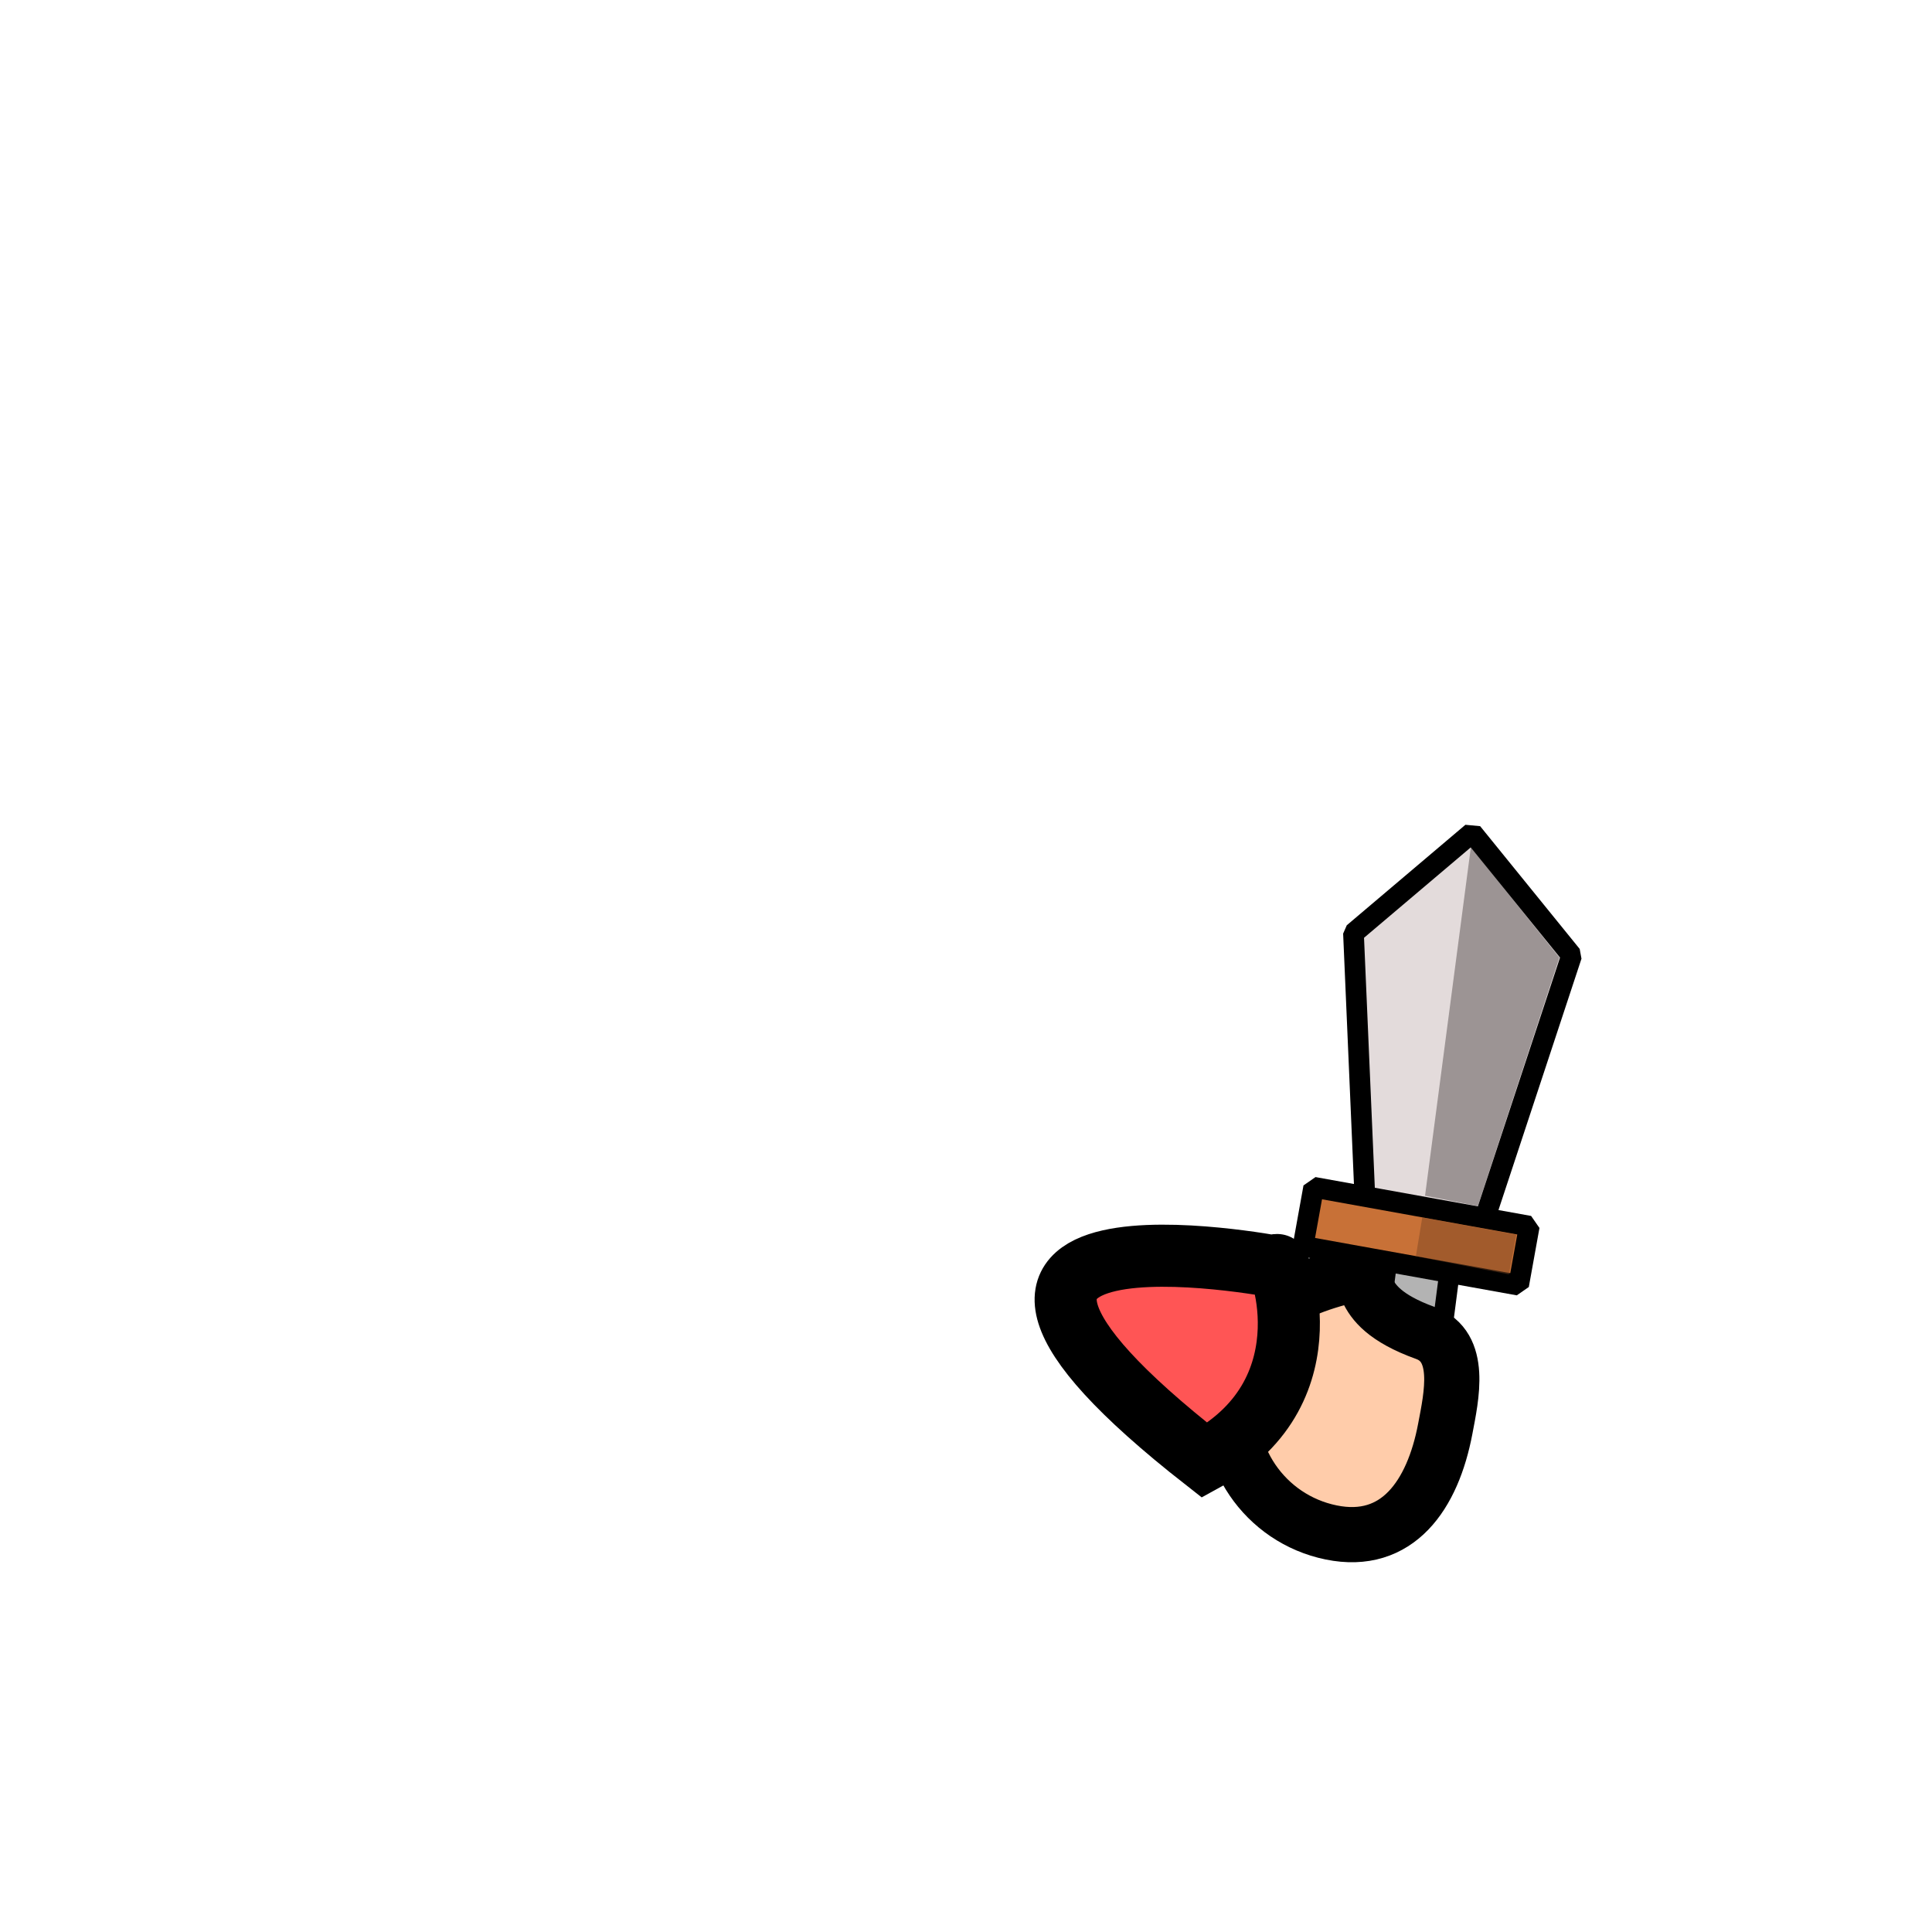
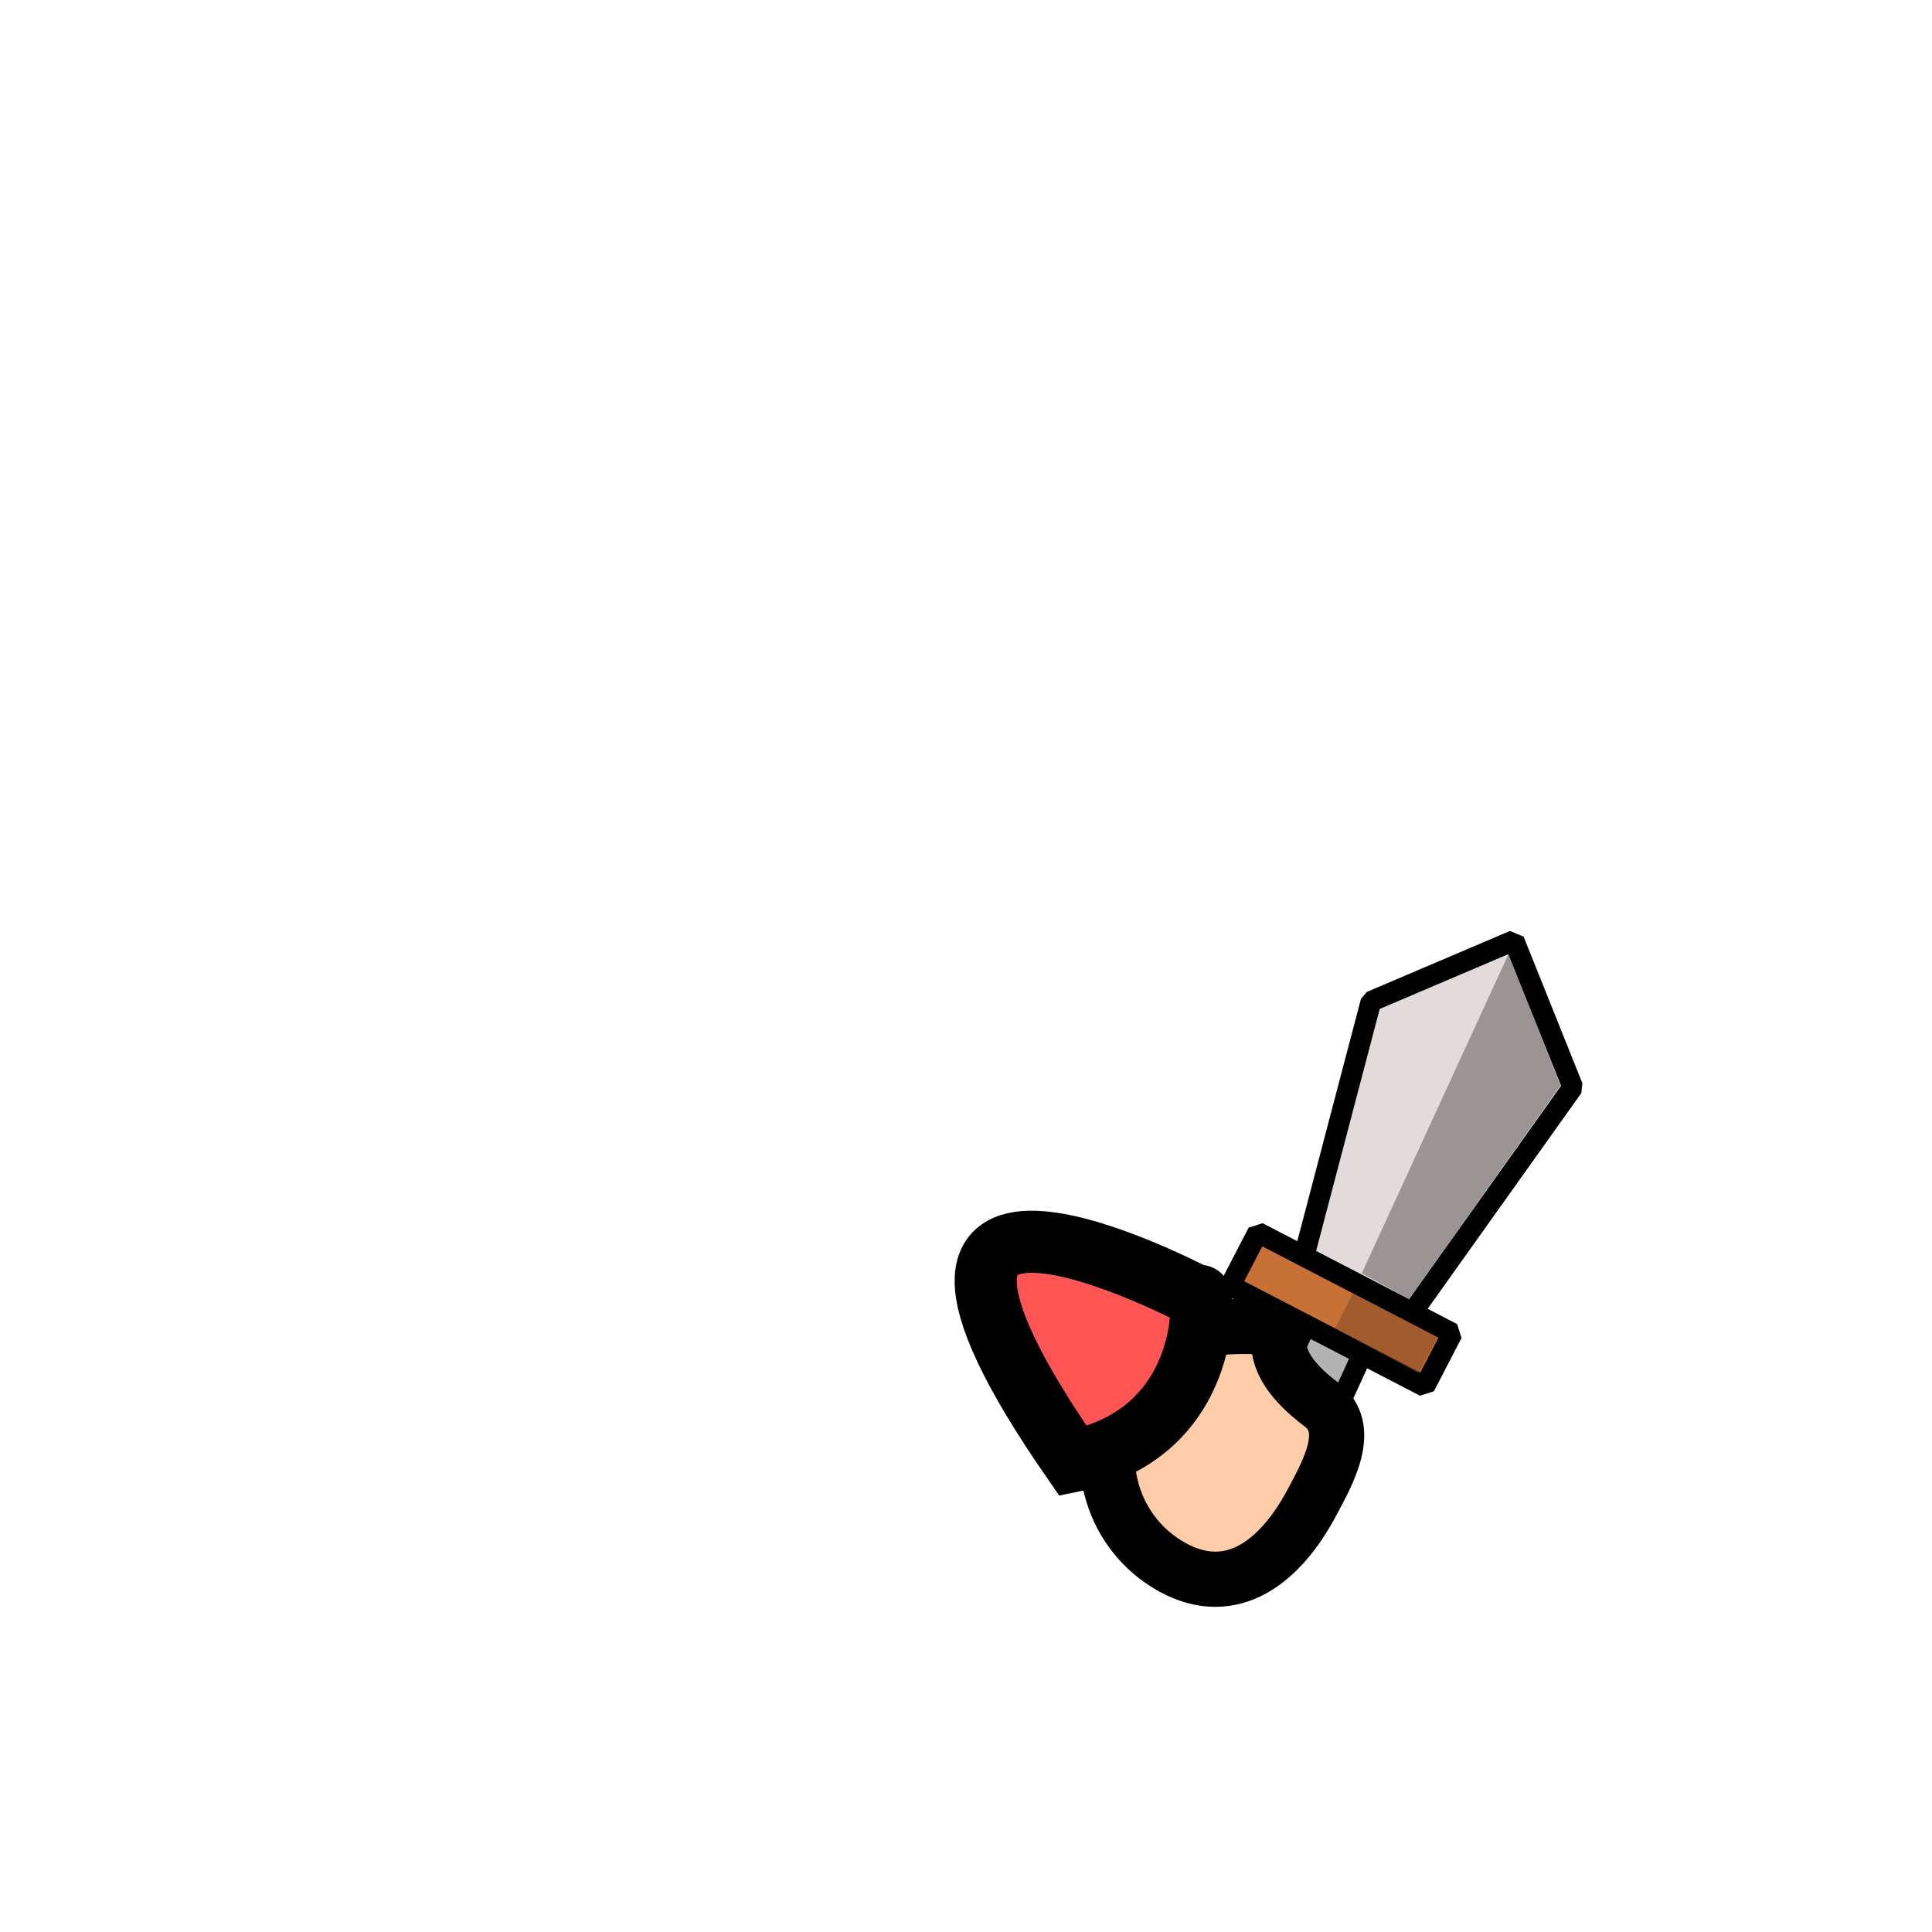
<svg xmlns="http://www.w3.org/2000/svg" xmlns:ns1="http://www.openswatchbook.org/uri/2009/osb" width="140mm" height="140mm" viewBox="0 0 140 140" version="1.1" id="svg8">
  <defs id="defs2">
    <linearGradient id="linearGradient894" ns1:paint="solid">
      <stop style="stop-color:#000000;stop-opacity:1;" offset="0" id="stop892" />
    </linearGradient>
  </defs>
  <g id="layer9" style="display:none">
    <path style="fill:#ffcc00;stroke:none;stroke-width:0.226px;stroke-linecap:butt;stroke-linejoin:miter;stroke-opacity:1" d="m 99.968,82.082 a 42.358,29.04 69.324 0 1 17.608,22.94 42.358,29.04 69.324 0 1 2.873,8.763 c 5.955,-1.836 25.275,-9.491 -1.172,-25.542 -7.071,-4.292 -13.539,-6.026 -19.31,-6.16 z" id="path1207" />
    <g style="display:inline" id="g948-4-2-5" transform="rotate(37.71919,144.2329,104.7309)">
      <path id="path915-0-5-9" d="m 118.648,132.44 -5.756,-6.633 11.708,-15.372 11.264,-0.098 -0.145,11.452 z" style="opacity:1;fill:#e3dbdb;fill-opacity:1;stroke:#000000;stroke-width:1.5;stroke-linecap:square;stroke-miterlimit:0;stroke-dasharray:none;stroke-dashoffset:0;stroke-opacity:1;paint-order:fill markers stroke" />
      <rect transform="matrix(0.7333718,-0.6798278,0.6192959,0.7851577,0,0)" y="171.714" x="2.438" height="4.612" width="5.484" id="rect921-8-9-5" style="opacity:1;fill:#b3b3b3;fill-opacity:1;stroke:#000000;stroke-width:1.485;stroke-linecap:square;stroke-miterlimit:0;stroke-dasharray:none;stroke-dashoffset:0;stroke-opacity:1;paint-order:fill markers stroke" />
      <rect transform="rotate(49.9854)" y="-5.788" x="165.124" height="4.347" width="15.875" id="rect918-7-0-6" style="opacity:1;fill:#c87137;fill-opacity:1;stroke:#000000;stroke-width:1.5;stroke-linecap:square;stroke-miterlimit:0;stroke-dasharray:none;stroke-dashoffset:0;stroke-opacity:1;paint-order:fill markers stroke" />
      <path id="rect918-8-4-4-6" d="m 173.309,-0.384 6.938,0.204 0.06,2.929 -6.879,-0.275 z" style="display:inline;opacity:0.484;fill:#784421;fill-opacity:1;stroke:none;stroke-width:0.927;stroke-linecap:square;stroke-miterlimit:0;stroke-dasharray:none;stroke-dashoffset:0;stroke-opacity:1;paint-order:fill markers stroke" transform="matrix(0.663292,0.7483607,-0.7826937,0.6224071,0,0)" />
      <path id="path941-2-4-0" d="m 116.417,128.377 18.71,-17.292 -0.189,10.253 -16.064,10.064 z" style="opacity:0.376;fill:#241c1c;stroke:none;stroke-width:0.265px;stroke-linecap:butt;stroke-linejoin:miter;stroke-opacity:1" />
    </g>
    <g id="g880-3-4" transform="rotate(5.48428,85.57826,73.33147)">
      <path id="path878-4-5-5-1-0" d="m 101.172,99.857 c 2.225,1.058 -1.413,1.413 1.772,6.836 1.454,2.476 -1.472,4.725 -3.347,6.269 -3.75,3.09 -8.076,4.316 -11.151,0.471 -3.075,-3.845 -2.528,-9.468 1.222,-12.557 3.75,-3.09 6.397,-3.448 11.504,-1.019 z" style="display:inline;opacity:1;fill:#ffccaa;fill-opacity:1;stroke:#000000;stroke-width:4;stroke-linecap:round;stroke-miterlimit:4;stroke-dasharray:none;stroke-dashoffset:0;stroke-opacity:1;paint-order:fill markers stroke" />
      <path id="path850-2-7-6-7-5" d="m 97.731,96.125 c 0,0 -19.785,-24.101 -12.98,7.437 10.549,2.083 13.773,-8.657 12.98,-7.437 z" style="display:inline;fill:#ff5555;stroke:#000000;stroke-width:4.5;stroke-linecap:butt;stroke-linejoin:miter;stroke-miterlimit:4;stroke-dasharray:none;stroke-opacity:1;paint-order:fill markers stroke" />
    </g>
  </g>
  <g id="layer10" style="display:none">
    <g style="display:inline" id="g1063-1">
      <g transform="translate(-9.96439,-29.91157)" id="g948-4-5" style="display:inline">
        <path style="opacity:1;fill:#e3dbdb;fill-opacity:1;stroke:#000000;stroke-width:1.5;stroke-linecap:square;stroke-miterlimit:0;stroke-dasharray:none;stroke-dashoffset:0;stroke-opacity:1;paint-order:fill markers stroke" d="m 118.648,132.44 -5.756,-6.633 11.708,-15.372 11.264,-0.098 -0.145,11.452 z" id="path915-0-59" />
        <rect style="opacity:1;fill:#b3b3b3;fill-opacity:1;stroke:#000000;stroke-width:1.485;stroke-linecap:square;stroke-miterlimit:0;stroke-dasharray:none;stroke-dashoffset:0;stroke-opacity:1;paint-order:fill markers stroke" id="rect921-8-0" width="5.484" height="4.612" x="2.438" y="171.714" transform="matrix(0.7333718,-0.6798278,0.6192959,0.7851577,0,0)" />
        <rect style="opacity:1;fill:#c87137;fill-opacity:1;stroke:#000000;stroke-width:1.5;stroke-linecap:square;stroke-miterlimit:0;stroke-dasharray:none;stroke-dashoffset:0;stroke-opacity:1;paint-order:fill markers stroke" id="rect918-7-2" width="15.875" height="4.347" x="165.124" y="-5.788" transform="rotate(49.9854)" />
        <path transform="matrix(0.663292,0.7483607,-0.7826937,0.6224071,0,0)" style="display:inline;opacity:0.484;fill:#784421;fill-opacity:1;stroke:none;stroke-width:0.927;stroke-linecap:square;stroke-miterlimit:0;stroke-dasharray:none;stroke-dashoffset:0;stroke-opacity:1;paint-order:fill markers stroke" d="m 173.309,-0.384 6.938,0.204 0.06,2.929 -6.879,-0.275 z" id="rect918-8-4-1" />
        <path style="opacity:0.376;fill:#241c1c;stroke:none;stroke-width:0.265px;stroke-linecap:butt;stroke-linejoin:miter;stroke-opacity:1" d="m 116.417,128.377 18.71,-17.292 -0.189,10.253 -16.064,10.064 z" id="path941-2-0" />
      </g>
      <g transform="translate(-2.834821,-0.5669643)" id="g880-1">
        <path style="display:inline;opacity:1;fill:#ffccaa;fill-opacity:1;stroke:#000000;stroke-width:4;stroke-linecap:round;stroke-miterlimit:4;stroke-dasharray:none;stroke-dashoffset:0;stroke-opacity:1;paint-order:fill markers stroke" d="m 101.172,99.857 c 2.225,1.058 -1.413,1.413 1.772,6.836 1.454,2.476 -1.472,4.725 -3.347,6.269 -3.75,3.09 -8.076,4.316 -11.151,0.471 -3.075,-3.845 -2.528,-9.468 1.222,-12.557 3.75,-3.09 6.397,-3.448 11.504,-1.019 z" id="path878-4-5-5-5" />
        <path style="display:inline;fill:#ff5555;stroke:#000000;stroke-width:4.5;stroke-linecap:butt;stroke-linejoin:miter;stroke-miterlimit:4;stroke-dasharray:none;stroke-opacity:1;paint-order:fill markers stroke" d="m 97.731,96.125 c 0,0 -19.785,-24.101 -12.98,7.437 10.549,2.083 13.773,-8.657 12.98,-7.437 z" id="path850-2-7-6-3" />
      </g>
    </g>
  </g>
  <g id="layer6" style="display:inline">
-     <g transform="rotate(-39.76603,88.51749,96.963)" style="display:inline" id="g1063-7">
+     <g transform="rotate(-22.57327,87.05465,114.8476)" style="display:inline" id="g1063-7">
      <g transform="translate(-9.96439,-29.91157)" id="g948-4-2" style="display:inline">
        <path style="opacity:1;fill:#e3dbdb;fill-opacity:1;stroke:#000000;stroke-width:1.5;stroke-linecap:square;stroke-miterlimit:0;stroke-dasharray:none;stroke-dashoffset:0;stroke-opacity:1;paint-order:fill markers stroke" d="m 118.648,132.44 -5.756,-6.633 11.708,-15.372 11.264,-0.098 -0.145,11.452 z" id="path915-0-5" />
        <rect style="opacity:1;fill:#b3b3b3;fill-opacity:1;stroke:#000000;stroke-width:1.485;stroke-linecap:square;stroke-miterlimit:0;stroke-dasharray:none;stroke-dashoffset:0;stroke-opacity:1;paint-order:fill markers stroke" id="rect921-8-9" width="5.484" height="4.612" x="2.438" y="171.714" transform="matrix(0.7333718,-0.6798278,0.6192959,0.7851577,0,0)" />
        <rect style="opacity:1;fill:#c87137;fill-opacity:1;stroke:#000000;stroke-width:1.5;stroke-linecap:square;stroke-miterlimit:0;stroke-dasharray:none;stroke-dashoffset:0;stroke-opacity:1;paint-order:fill markers stroke" id="rect918-7-0" width="15.875" height="4.347" x="165.124" y="-5.788" transform="rotate(49.9854)" />
        <path transform="matrix(0.663292,0.7483607,-0.7826937,0.6224071,0,0)" style="display:inline;opacity:0.484;fill:#784421;fill-opacity:1;stroke:none;stroke-width:0.927;stroke-linecap:square;stroke-miterlimit:0;stroke-dasharray:none;stroke-dashoffset:0;stroke-opacity:1;paint-order:fill markers stroke" d="m 173.309,-0.384 6.938,0.204 0.06,2.929 -6.879,-0.275 z" id="rect918-8-4-4" />
        <path style="opacity:0.376;fill:#241c1c;stroke:none;stroke-width:0.265px;stroke-linecap:butt;stroke-linejoin:miter;stroke-opacity:1" d="m 116.417,128.377 18.71,-17.292 -0.189,10.253 -16.064,10.064 z" id="path941-2-4" />
      </g>
      <g transform="translate(-2.834821,-0.5669643)" id="g880-3">
        <path style="display:inline;opacity:1;fill:#ffccaa;fill-opacity:1;stroke:#000000;stroke-width:4;stroke-linecap:round;stroke-miterlimit:4;stroke-dasharray:none;stroke-dashoffset:0;stroke-opacity:1;paint-order:fill markers stroke" d="m 101.172,99.857 c 2.225,1.058 -1.413,1.413 1.772,6.836 1.454,2.476 -1.472,4.725 -3.347,6.269 -3.75,3.09 -8.076,4.316 -11.151,0.471 -3.075,-3.845 -2.528,-9.468 1.222,-12.557 3.75,-3.09 6.397,-3.448 11.504,-1.019 z" id="path878-4-5-5-1" />
        <path style="display:inline;fill:#ff5555;stroke:#000000;stroke-width:4.5;stroke-linecap:butt;stroke-linejoin:miter;stroke-miterlimit:4;stroke-dasharray:none;stroke-opacity:1;paint-order:fill markers stroke" d="m 97.731,96.125 c 0,0 -19.785,-24.101 -12.98,7.437 10.549,2.083 13.773,-8.657 12.98,-7.437 z" id="path850-2-7-6-7" />
      </g>
    </g>
  </g>
  <g id="layer4" style="display:none">
    <g id="g1063">
      <g transform="translate(-9.96439,-29.91157)" id="g948-4" style="display:inline">
        <path style="opacity:1;fill:#e3dbdb;fill-opacity:1;stroke:#000000;stroke-width:1.5;stroke-linecap:square;stroke-miterlimit:0;stroke-dasharray:none;stroke-dashoffset:0;stroke-opacity:1;paint-order:fill markers stroke" d="m 118.648,132.44 -5.756,-6.633 11.708,-15.372 11.264,-0.098 -0.145,11.452 z" id="path915-0" />
        <rect style="opacity:1;fill:#b3b3b3;fill-opacity:1;stroke:#000000;stroke-width:1.485;stroke-linecap:square;stroke-miterlimit:0;stroke-dasharray:none;stroke-dashoffset:0;stroke-opacity:1;paint-order:fill markers stroke" id="rect921-8" width="5.484" height="4.612" x="2.438" y="171.714" transform="matrix(0.7333718,-0.6798278,0.6192959,0.7851577,0,0)" />
        <rect style="opacity:1;fill:#c87137;fill-opacity:1;stroke:#000000;stroke-width:1.5;stroke-linecap:square;stroke-miterlimit:0;stroke-dasharray:none;stroke-dashoffset:0;stroke-opacity:1;paint-order:fill markers stroke" id="rect918-7" width="15.875" height="4.347" x="165.124" y="-5.788" transform="rotate(49.9854)" />
        <path transform="matrix(0.663292,0.7483607,-0.7826937,0.6224071,0,0)" style="display:inline;opacity:0.484;fill:#784421;fill-opacity:1;stroke:none;stroke-width:0.927;stroke-linecap:square;stroke-miterlimit:0;stroke-dasharray:none;stroke-dashoffset:0;stroke-opacity:1;paint-order:fill markers stroke" d="m 173.309,-0.384 6.938,0.204 0.06,2.929 -6.879,-0.275 z" id="rect918-8-4" />
        <path style="opacity:0.376;fill:#241c1c;stroke:none;stroke-width:0.265px;stroke-linecap:butt;stroke-linejoin:miter;stroke-opacity:1" d="m 116.417,128.377 18.71,-17.292 -0.189,10.253 -16.064,10.064 z" id="path941-2" />
      </g>
      <g transform="translate(-2.834821,-0.5669643)" id="g880">
        <path style="display:inline;opacity:1;fill:#ffccaa;fill-opacity:1;stroke:#000000;stroke-width:4;stroke-linecap:round;stroke-miterlimit:4;stroke-dasharray:none;stroke-dashoffset:0;stroke-opacity:1;paint-order:fill markers stroke" d="m 101.172,99.857 c 2.225,1.058 -1.413,1.413 1.772,6.836 1.454,2.476 -1.472,4.725 -3.347,6.269 -3.75,3.09 -8.076,4.316 -11.151,0.471 -3.075,-3.845 -2.528,-9.468 1.222,-12.557 3.75,-3.09 6.397,-3.448 11.504,-1.019 z" id="path878-4-5-5" />
        <path style="display:inline;fill:#ff5555;stroke:#000000;stroke-width:4.5;stroke-linecap:butt;stroke-linejoin:miter;stroke-miterlimit:4;stroke-dasharray:none;stroke-opacity:1;paint-order:fill markers stroke" d="m 97.731,96.125 c 0,0 -19.785,-24.101 -12.98,7.437 10.549,2.083 13.773,-8.657 12.98,-7.437 z" id="path850-2-7-6" />
      </g>
    </g>
  </g>
  <g id="layer2" style="display:none">
    <rect style="opacity:1;fill:#784421;fill-opacity:1;stroke:#000000;stroke-width:3;stroke-linecap:round;stroke-miterlimit:4;stroke-dasharray:none;stroke-dashoffset:0;stroke-opacity:1;paint-order:fill markers stroke" id="rect920-7" width="11.287" height="6.384" x="70.096" y="122.334" ry="2.078" rx="2.078" transform="matrix(0.9992895,-0.03768821,0.03040286,0.9995377,0,0)" />
  </g>
  <g id="layer3" style="display:none">
    <rect style="opacity:1;fill:#784421;fill-opacity:1;stroke:#000000;stroke-width:3;stroke-linecap:round;stroke-miterlimit:4;stroke-dasharray:none;stroke-dashoffset:0;stroke-opacity:1;paint-order:fill markers stroke" id="rect920" width="11.287" height="6.384" x="65.564" y="115.389" ry="2.078" rx="2.078" transform="matrix(0.9979869,0.06342009,-0.07069327,0.9974981,0,0)" />
  </g>
  <g id="layer1" transform="translate(0,-157)" style="display:none">
    <path style="opacity:1;fill:#ff5555;fill-opacity:1;stroke:#000000;stroke-width:4.5;stroke-linecap:round;stroke-miterlimit:4;stroke-dasharray:none;stroke-dashoffset:0;stroke-opacity:1;paint-order:fill markers stroke" d="m 55.173,240.359 30.181,-0.225 3.849,34.942 c -10.443,2.31 -22.119,3.077 -36.865,0 z" id="rect864" />
    <path style="opacity:0.233;fill:#ffaaaa;fill-opacity:1;stroke:none;stroke-width:3.531;stroke-linecap:square;stroke-miterlimit:4;stroke-dasharray:none;stroke-dashoffset:0;stroke-opacity:1;paint-order:fill markers stroke" d="m 74.981,242.524 8.3,-0.142 3.37,30.9 c -2.879,0.857 -6.05,1.091 -9.124,1.323 z" id="rect917" />
    <path style="display:inline;opacity:0.233;fill:#a02c2c;fill-opacity:1;stroke:none;stroke-width:3.531;stroke-linecap:square;stroke-miterlimit:4;stroke-dasharray:none;stroke-dashoffset:0;stroke-opacity:1;paint-order:fill markers stroke" d="m 62.342,242.571 -5.04,1e-5 -2.614,30.663 c 2.965,0.516 1.749,0.389 4.778,0.803 z" id="rect917-0" />
  </g>
  <g id="layer5" style="display:none">
    <g style="display:inline" id="g878-5" transform="matrix(-0.9181816,0,0,0.9181816,310.8742,23.29209)">
      <g id="g918" transform="translate(125.7613,-9.056462)">
        <path style="opacity:1;fill:#ffccaa;fill-opacity:1;stroke:#000000;stroke-width:4.356;stroke-linecap:round;stroke-miterlimit:4;stroke-dasharray:none;stroke-dashoffset:0;stroke-opacity:1;paint-order:fill markers stroke" d="m 150.32,101.274 c -0.596,2.616 2.162,-0.255 4.65,6.127 1.136,2.913 5.033,1.928 7.618,1.367 5.172,-1.122 9.138,-3.994 7.924,-9.218 -1.214,-5.223 -6.39,-8.548 -11.562,-7.425 -5.172,1.122 -7.263,3.144 -8.631,9.149 z" id="path878-4-5" />
        <path style="fill:#ff5555;stroke:#000000;stroke-width:4.901;stroke-linecap:butt;stroke-linejoin:miter;stroke-miterlimit:4;stroke-dasharray:none;stroke-opacity:1;paint-order:fill markers stroke" d="m 163.475,88.94 c 0,0 -21.548,-26.249 -14.137,8.1 11.489,2.269 15,-9.428 14.137,-8.1 z" id="path850-2-7" />
      </g>
    </g>
    <g style="display:inline" id="g878-5-7" transform="matrix(0.9181816,0,0,0.9181816,-162.3156,30.23346)">
      <g id="g918-1" transform="translate(125.7613,-9.056462)" />
    </g>
  </g>
  <g id="layer11" style="display:none">
-     <path style="display:inline;opacity:1;fill:#ffccaa;fill-opacity:1;stroke:#000000;stroke-width:4.5;stroke-linecap:butt;stroke-miterlimit:4;stroke-dasharray:none;stroke-dashoffset:0;stroke-opacity:1;paint-order:fill markers stroke" d="m 109.063,56.699 c 0,10.362 1.908,18.659 -6.133,25.45 C 94.889,88.939 79.757,90.82 67.488,90.82 55.219,90.82 43.457,86.576 35.366,79.384 27.275,72.192 26.678,63.754 26.678,53.393 c 0,-20.723 19.088,-36.452 43.627,-36.452 24.539,-1e-6 38.758,19.035 38.758,39.759 z" id="path937-6" />
+     <path style="display:inline;opacity:1;fill:#ffccaa;fill-opacity:1;stroke:#000000;stroke-width:4.5;stroke-linecap:butt;stroke-miterlimit:4;stroke-dasharray:none;stroke-dashoffset:0;stroke-opacity:1;paint-order:fill markers stroke" d="m 108.225,61.101 c 0,10.362 1.908,18.659 -6.133,25.45 -8.041,6.79 -23.172,8.671 -35.442,8.671 -12.269,0 -24.031,-4.244 -32.122,-11.436 -8.091,-7.192 -8.688,-15.63 -8.688,-25.991 0,-20.723 19.088,-36.452 43.627,-36.452 24.539,-1e-6 38.758,19.035 38.758,39.759 z" id="path937-6" />
    <path style="display:inline;opacity:1;fill:#000000;fill-opacity:1;stroke:none;stroke-width:28.148;stroke-linecap:round;stroke-miterlimit:4;stroke-dasharray:none;stroke-dashoffset:0;stroke-opacity:1;paint-order:markers stroke fill" d="m 235.16,226.023 c 0.152,0.085 3.685,2.064 5.492,3.07 l -6.518,-2.68 c 0.122,0.132 0.244,0.265 0.365,0.396 0.465,0.312 0.463,0.264 0.838,0.707 0.142,0.168 0.21,0.412 0.398,0.525 2.988,1.806 5.785,3.826 8.893,5.221 a 24.911,33.126 0 0 0 -11.361,27.529 l 48.799,9.553 a 24.911,33.126 0 0 0 1.014,-9.283 24.911,33.126 0 0 0 -21.514,-32.777 c -2.298,-0.997 -4.944,-1.391 -7.24,-1.32 -1.626,0.002 -3.251,0.005 -4.877,0.012 -2.365,0.009 -4.731,0.025 -7.096,-0.01 l 2.68,1.947 c -2.184,-0.161 -4.321,-0.563 -6.426,-1.172 -1.704,-0.781 -3.737,-1.881 -3.447,-1.719 z" transform="scale(0.2645833)" id="path952-9-67" />
    <path style="display:inline;opacity:1;fill:#000000;fill-opacity:1;stroke:none;stroke-width:23.697;stroke-linecap:round;stroke-miterlimit:4;stroke-dasharray:none;stroke-dashoffset:0;stroke-opacity:1;paint-order:markers stroke fill" d="m 401.768,231.613 c 0.289,-0.163 -1.742,0.939 -3.445,1.721 -2.105,0.609 -4.244,1.011 -6.428,1.172 l 2.68,-1.947 c -2.365,0.034 -4.731,0.019 -7.096,0.012 -1.626,-0.008 -3.251,-0.012 -4.877,-0.012 -3.374,-0.104 -7.498,0.8 -10.168,3.143 a 20.723,28.223 0 0 0 -14.273,26.785 20.723,28.223 0 0 0 1.623,10.938 l 39.764,-8.861 a 20.723,28.223 0 0 0 0.059,-2.076 20.723,28.223 0 0 0 -8.771,-23.033 c 3.714,-1.359 6.91,-3.731 10.359,-5.816 0.188,-0.114 0.254,-0.358 0.396,-0.525 0.375,-0.443 0.375,-0.397 0.84,-0.709 0.122,-0.132 0.244,-0.263 0.365,-0.395 l -6.535,2.688 c 1.819,-1.013 5.356,-2.995 5.508,-3.08 z" transform="scale(0.2645833)" id="path952-9-6-2" />
  </g>
  <g id="layer7" style="display:none">
-     <path style="opacity:1;fill:#ffccaa;fill-opacity:1;stroke:#000000;stroke-width:4.5;stroke-linecap:butt;stroke-miterlimit:4;stroke-dasharray:none;stroke-dashoffset:0;stroke-opacity:1;paint-order:fill markers stroke" d="m 109.063,56.699 c 0,10.362 1.908,18.659 -6.133,25.45 C 94.889,88.939 79.757,90.82 67.488,90.82 55.219,90.82 43.457,86.576 35.366,79.384 27.275,72.192 26.678,63.754 26.678,53.393 c 0,-20.723 19.088,-36.452 43.627,-36.452 24.539,-1e-6 38.758,19.035 38.758,39.759 z" id="path937" />
+     <path style="opacity:1;fill:#ffccaa;fill-opacity:1;stroke:#000000;stroke-width:4.5;stroke-linecap:butt;stroke-miterlimit:4;stroke-dasharray:none;stroke-dashoffset:0;stroke-opacity:1;paint-order:fill markers stroke" d="m 108.237,61.1 c 0,10.362 1.908,18.659 -6.133,25.45 -8.041,6.79 -23.172,8.671 -35.442,8.671 -12.269,-10e-7 -24.031,-4.244 -32.122,-11.436 -8.091,-7.192 -8.688,-15.63 -8.688,-25.991 0,-20.723 19.088,-36.452 43.627,-36.452 24.539,-1e-6 38.758,19.035 38.758,39.759 z" id="path937" />
    <path style="display:inline;opacity:1;fill:#000000;fill-opacity:1;stroke:none;stroke-width:7.447;stroke-linecap:round;stroke-miterlimit:4;stroke-dasharray:none;stroke-dashoffset:0;stroke-opacity:1;paint-order:markers stroke fill" d="m 62.232,59.802 c 0.04,0.023 0.975,0.546 1.453,0.812 l -1.724,-0.709 c 0.032,0.035 0.064,0.07 0.097,0.105 0.123,0.082 0.122,0.07 0.222,0.187 0.038,0.044 0.056,0.109 0.105,0.139 0.791,0.478 1.531,1.012 2.353,1.381 a 6.591,8.764 0 0 0 -3.009,7.355 6.591,8.764 0 0 0 6.591,8.764 6.591,8.764 0 0 0 6.591,-8.764 6.591,8.764 0 0 0 -5.692,-8.672 c -0.608,-0.264 -1.308,-0.368 -1.916,-0.349 -0.43,5.29e-4 -0.86,0.001 -1.29,0.003 -0.626,0.002 -1.252,0.007 -1.877,-0.003 l 0.709,0.515 c -0.578,-0.043 -1.143,-0.149 -1.7,-0.31 -0.451,-0.207 -0.989,-0.498 -0.912,-0.455 z" id="path952-9" />
    <path style="display:inline;opacity:1;fill:#000000;fill-opacity:1;stroke:none;stroke-width:6.27;stroke-linecap:round;stroke-miterlimit:4;stroke-dasharray:none;stroke-dashoffset:0;stroke-opacity:1;paint-order:markers stroke fill" d="m 106.313,61.282 c 0.076,-0.043 -0.461,0.249 -0.912,0.455 -0.557,0.161 -1.123,0.267 -1.701,0.31 l 0.709,-0.515 c -0.626,0.009 -1.252,0.005 -1.877,0.003 -0.43,-0.002 -0.86,-0.003 -1.29,-0.003 -0.893,-0.027 -1.984,0.212 -2.69,0.831 a 5.483,7.467 0 0 0 -3.777,7.087 5.483,7.467 0 0 0 5.483,7.467 5.483,7.467 0 0 0 5.483,-7.467 5.483,7.467 0 0 0 -2.321,-6.094 c 0.983,-0.36 1.828,-0.987 2.741,-1.539 0.05,-0.03 0.067,-0.095 0.105,-0.139 0.099,-0.117 0.099,-0.105 0.222,-0.188 0.032,-0.035 0.064,-0.069 0.097,-0.104 l -1.729,0.711 c 0.481,-0.268 1.417,-0.792 1.457,-0.815 z" id="path952-9-6" />
  </g>
  <g id="layer8" style="display:none">
    <path id="path937-0-6" transform="scale(0.2645833)" style="display:inline;opacity:0.302;fill:#483737;fill-opacity:1;stroke:none;stroke-width:34.859;stroke-linecap:round;stroke-miterlimit:4;stroke-dasharray:none;stroke-dashoffset:0;stroke-opacity:1;paint-order:markers stroke fill" d="m 261.449,129.137 c -16.303,5.915 -30.874,18.913 -42.174,41.139 l 4.197,7.561 c 0,0 86.1,-107.934 180.447,90.631 0.037,-0.172 0.068,-0.346 0.115,-0.516 0.021,-0.072 0.068,-0.259 0.088,-0.213 0.057,-0.258 0.124,-0.514 0.254,-0.746 0.176,-0.558 0.205,-0.776 0.406,-1.094 0.006,-0.129 0.017,-0.255 0.059,-0.449 0.033,-0.147 0.092,-0.287 0.146,-0.428 0.005,-0.329 0.043,-0.64 0.148,-0.982 0.009,-0.169 0.01,-0.34 0.043,-0.506 0.038,-0.185 0.108,-0.36 0.172,-0.537 v -1.195 -1.193 -1.484 -1.105 -1.385 -1.07 -1.068 -1.029 -1.449 -1.342 -1.539 -1.074 -1.131 -1.951 -2.416 -2.178 -1.43 c 0,-0.359 4e-5,-0.717 0,-1.076 -4e-5,-0.34 -7e-5,-0.681 0,-1.021 -3.4e-4,-0.437 -0.002,-0.874 0.002,-1.311 0.003,-0.383 -0.015,-0.766 -0.012,-1.148 0.008,-0.093 0.012,-0.186 0.019,-0.279 0.004,-0.067 0.012,-0.133 0.023,-0.199 9e-4,-0.006 0.01,-0.017 0.01,-0.012 0.105,0.374 0.112,0.749 0.535,0.984 -0.252,-0.487 -0.524,-0.964 -0.758,-1.461 -0.057,-0.121 0.046,-0.903 0,-1.057 0.003,-0.548 -3.6e-4,-1.096 -0.01,-1.645 0.008,-0.315 0.003,-0.304 0.029,-0.623 0.002,-0.025 -9.1e-4,-0.069 -0.004,-0.109 -0.044,-0.161 -0.087,-0.322 -0.131,-0.482 0.003,-0.029 0.015,-0.058 0.012,-0.086 -0.019,-0.091 -0.06,-0.175 -0.08,-0.266 -0.116,-0.521 -0.218,-0.918 -0.145,-1.412 -0.172,-0.493 -0.198,-0.486 -0.205,-0.885 -0.011,-0.343 -0.014,-0.683 0.023,-1.025 0.002,-0.021 -0.003,-0.056 -0.004,-0.084 -0.021,-0.057 -0.044,-0.114 -0.055,-0.174 -0.055,-0.304 -0.093,-0.611 -0.121,-0.918 -0.211,-0.493 -0.229,-0.816 -0.16,-1.404 0.01,-0.038 0.011,-0.027 0.014,-0.035 -0.153,-0.278 -0.298,-0.447 -0.258,-1.105 0.007,-0.108 0.031,-0.214 0.062,-0.316 -0.024,-0.099 -0.021,-0.096 -0.059,-0.236 -0.096,-0.355 -0.193,-0.71 -0.289,-1.064 -0.52,-1.92 0.364,-3.007 1.396,-2.982 0.803,0.019 1.695,0.711 2.09,2.207 0.231,0.877 0.574,1.649 0.469,2.408 0.037,0.101 0.08,0.201 0.1,0.307 0.088,0.478 0.066,0.666 0.037,1.029 0.002,0.005 0.007,0.009 0.01,0.014 0.1,0.21 0.125,0.446 0.156,0.68 0.775,-0.587 1.836,-1.796 2.363,-1.645 0.215,0.062 0.34,0.355 0.316,1.018 -0.002,0.045 -0.012,0.798 -0.092,0.498 0.013,0.074 0.036,0.127 0.041,0.152 0.171,0.102 0.308,0.189 0.416,0.279 0.009,0.006 0.021,0.015 0.031,0.021 0.014,0.007 0.03,0.015 0.043,0.021 0.088,0.015 0.077,0.01 0.189,0.029 0.069,0.042 0.138,0.084 0.207,0.125 0.524,-0.045 0.985,-0.036 1.5,0.209 0.211,0.101 0.455,0.21 0.562,0.418 0.096,0.186 -0.665,-0.499 -0.525,-0.344 0.197,0.22 0.429,0.405 0.66,0.59 0.061,-0.01 0.131,-0.019 0.195,-0.029 -0.027,-0.089 -0.084,-0.285 -0.094,-0.318 -0.524,-1.717 0.081,-2.866 0.939,-3.148 -1.073,-4.614 -2.052,-9.2 -2.602,-13.748 -22.994,-30.739 -54.716,-59.039 -86.828,-73.316 z m 144.637,91.061 c -0.328,0.025 -0.741,0.119 -0.902,0.264 -0.16,0.143 -0.286,0.294 -0.393,0.443 0.587,-0.14 1.209,-0.212 1.689,-0.562 0.175,-0.128 -0.067,-0.17 -0.395,-0.145 z m 1.207,2.533 c 0.037,0.053 0.086,0.098 0.129,0.146 0.004,-0.009 0.006,-0.015 0.01,-0.023 -0.089,-0.099 -0.185,-0.188 -0.139,-0.123 z m 0.168,0.158 c -0.004,0.007 -0.009,0.013 -0.014,0.019 0.036,0.04 0.07,0.082 0.107,0.121 -0.007,-0.018 -0.008,-0.025 -0.016,-0.043 -0.011,-0.026 -0.05,-0.063 -0.078,-0.098 z m -0.162,0.246 c -0.021,0.026 -0.044,0.052 -0.066,0.078 0.011,-0.003 0.023,-0.003 0.033,-0.006 0.034,-0.075 0.004,-0.009 0.033,-0.072 z m -2.916,0.186 c 0.006,0.018 0.004,0.021 0.014,0.043 0.011,0.029 0.062,0.112 0.051,0.082 -0.022,-0.057 -0.042,-0.079 -0.065,-0.125 z m 0.311,2.547 c 0.01,0.049 0.019,0.1 0.033,0.148 0.008,0.021 -0.002,-0.046 -0.008,-0.068 -0.007,-0.027 -0.016,-0.054 -0.025,-0.08 z m 10.125,36.871 v 0.566 c 0.015,0.053 -0.016,0.162 0.021,0.133 0.05,-0.039 0.003,-0.126 0.004,-0.189 -0.01,-0.169 -0.014,-0.34 -0.025,-0.51 z" />
    <path style="fill:#800080;stroke:#000000;stroke-width:4.5;stroke-linecap:square;stroke-linejoin:miter;stroke-miterlimit:4;stroke-dasharray:none;stroke-opacity:1;paint-order:fill markers stroke" d="M 37.616,25.772 C 56.123,-21.386 134.151,20.011 116.752,82.111 124.507,63.304 75.299,10.567 57.332,45.906 29.766,43.744 40.346,81.941 47.343,89.594 34.36,99.631 -0.193,31.993 37.616,25.772 Z" id="path1025" />
    <path style="display:inline;opacity:0.442;fill:#ffaaaa;stroke:none;stroke-width:5.055;stroke-linecap:butt;stroke-linejoin:miter;stroke-miterlimit:4;stroke-dasharray:none;stroke-opacity:1" d="M 67.074,7.601 C 56.057,7.463 46.004,12.64 40.392,24.649 61.027,-3.197 112.239,21.568 116.998,65.206 117.905,31.879 90.343,7.893 67.074,7.601 Z M 114.885,79.595 c -0.082,0.309 -0.163,0.618 -0.25,0.928 0.106,-0.258 0.201,-0.524 0.285,-0.795 -0.012,-0.044 -0.023,-0.089 -0.035,-0.133 z" id="path1025-1-3" />
  </g>
</svg>
